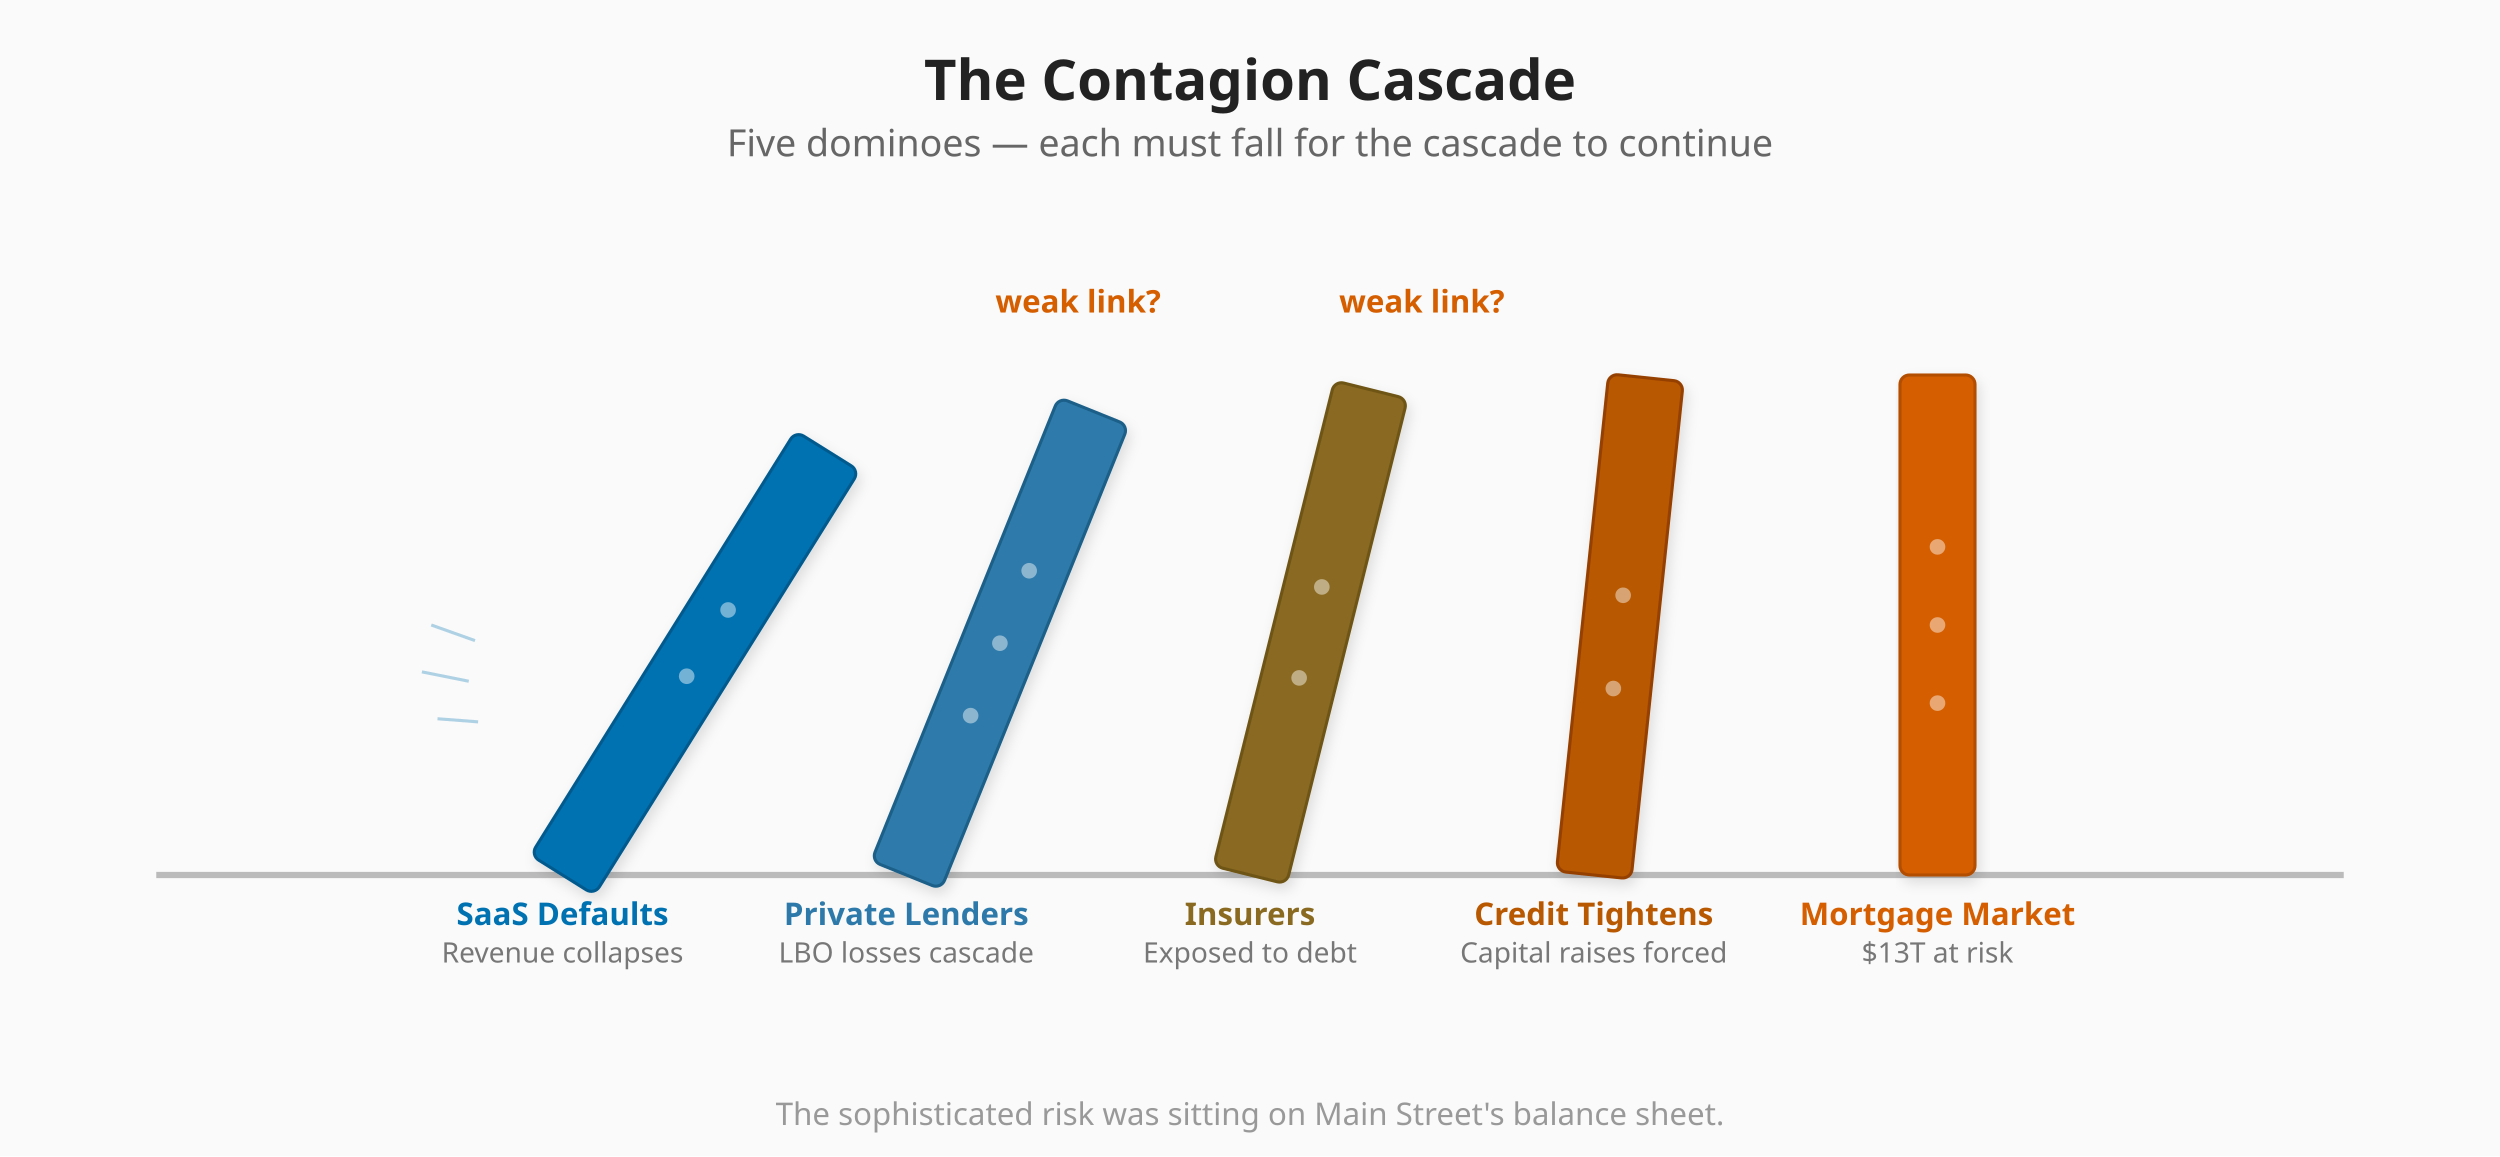
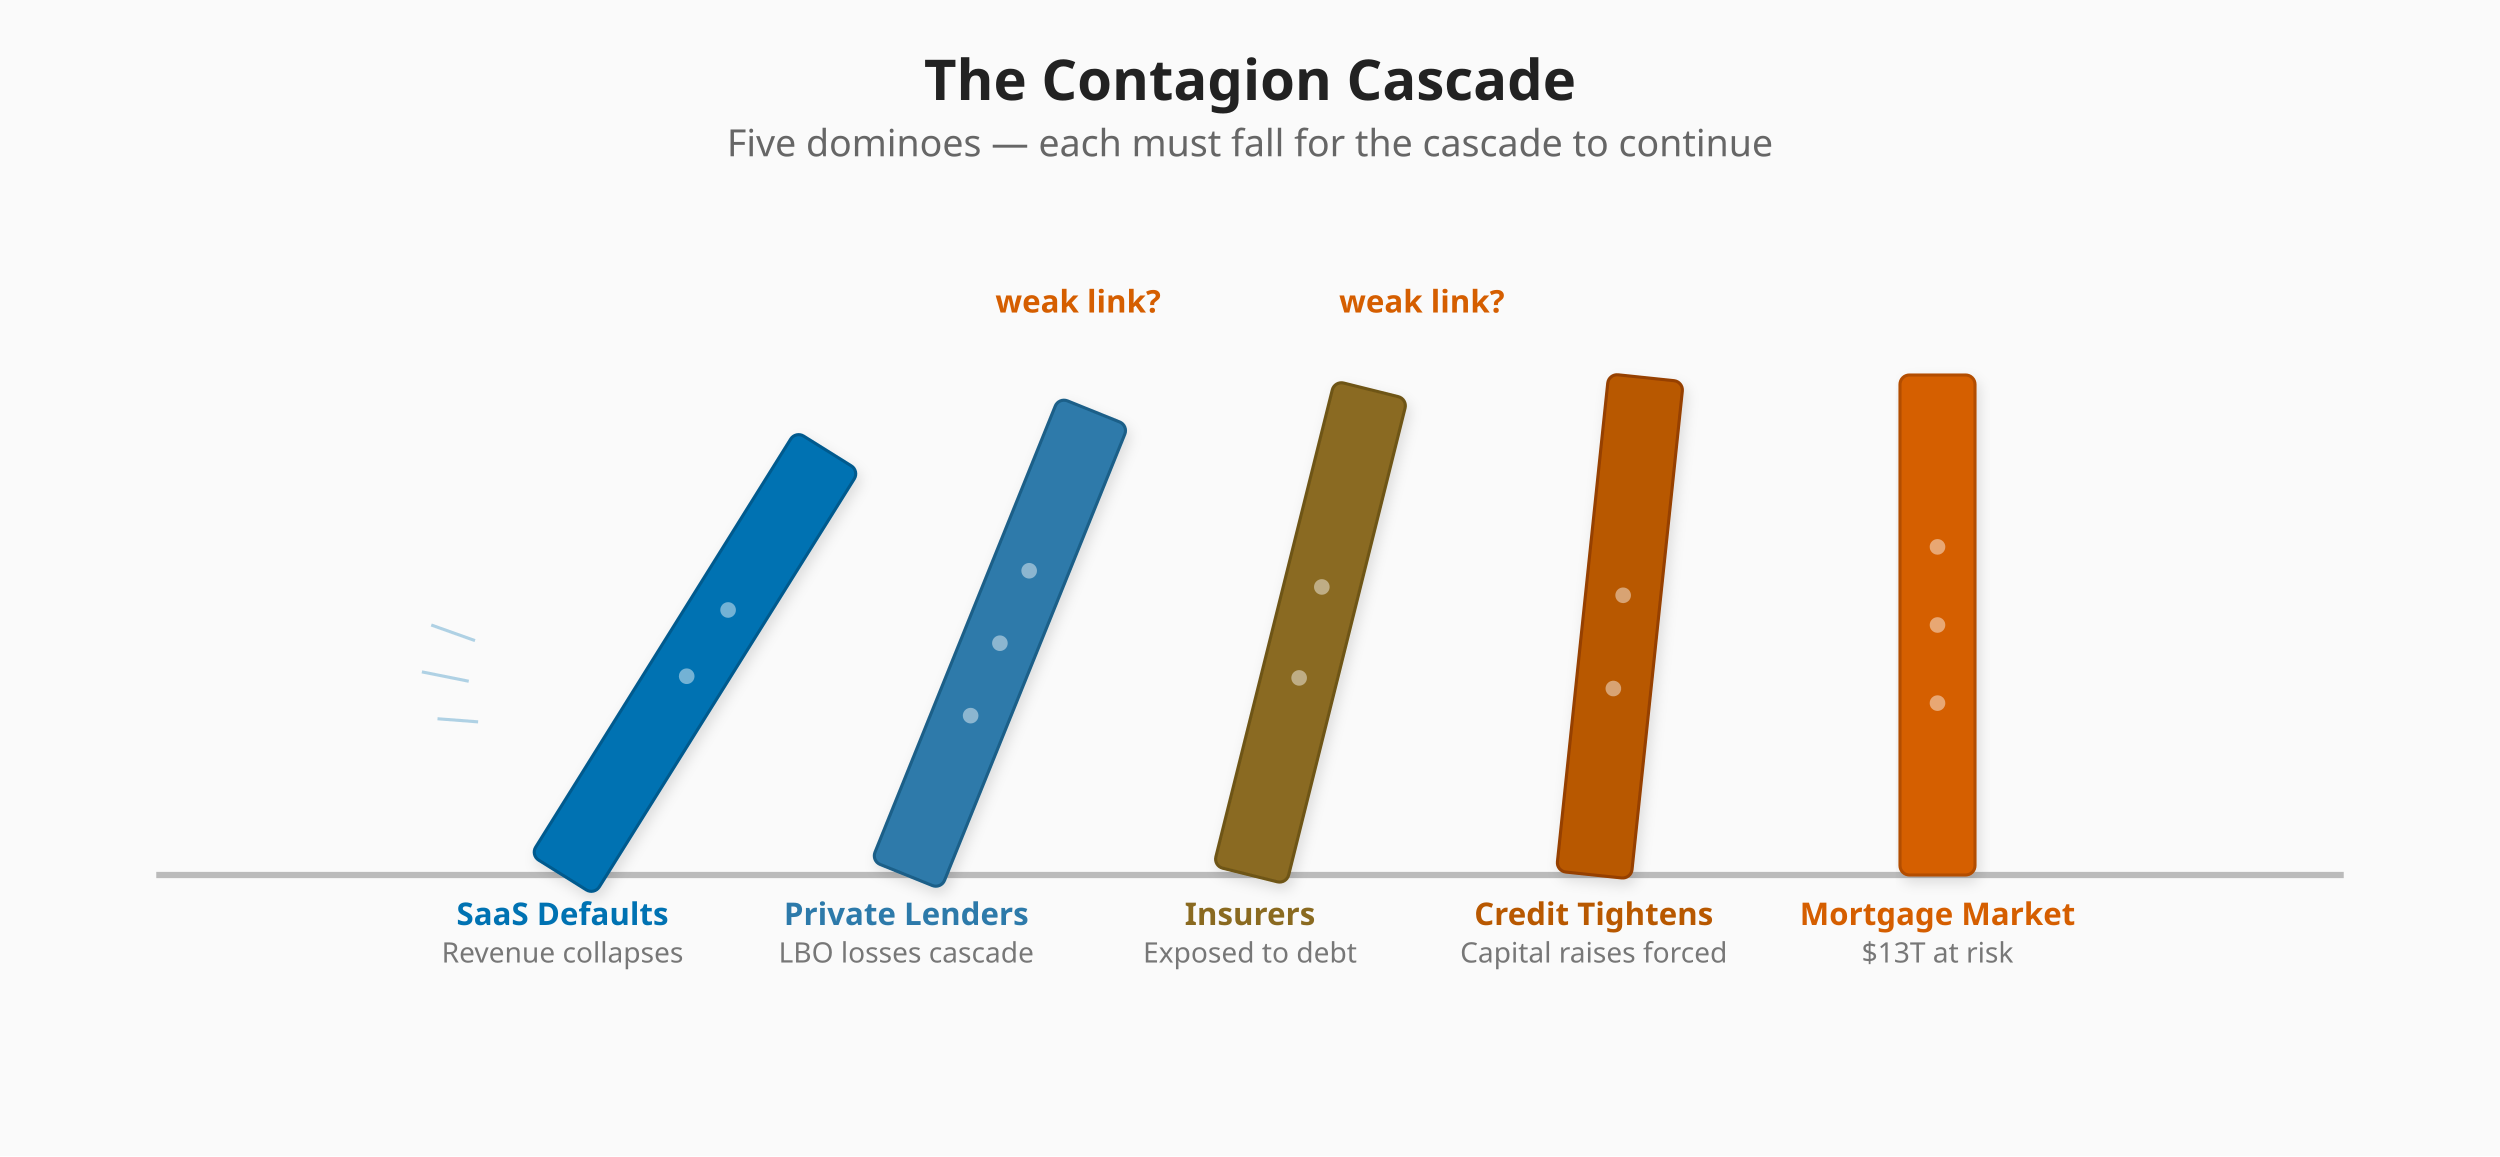
<svg xmlns="http://www.w3.org/2000/svg" viewBox="0 0 800 370" role="img" aria-labelledby="cascade-title cascade-desc">
  <defs>
    <filter id="shadow" x="-10%" y="-10%" width="130%" height="130%">
      <feGaussianBlur in="SourceAlpha" stdDeviation="2" result="blur" />
      <feOffset in="blur" dx="1" dy="2" result="offsetBlur" />
      <feFlood flood-color="#000" flood-opacity="0.12" result="color" />
      <feComposite in="color" in2="offsetBlur" operator="in" result="shadow" />
      <feMerge>
        <feMergeNode in="shadow" />
        <feMergeNode in="SourceGraphic" />
      </feMerge>
    </filter>
    <style>
      .title        { font: bold 18px sans-serif; fill: #222; text-anchor: middle; }
      .subtitle     { font: 12px sans-serif; fill: #666; text-anchor: middle; }
      .dom-label    { font: bold 10px sans-serif; text-anchor: middle; }
      .dom-sub      { font: 9px sans-serif; fill: #777; text-anchor: middle; }
      .weak-q       { font: bold 13px sans-serif; fill: #D55E00; text-anchor: middle;
                      dominant-baseline: central; }
      .weak-label   { font: bold 9px sans-serif; fill: #D55E00; text-anchor: middle; }
      .footer       { font: 10px sans-serif; fill: #999; text-anchor: middle; }
    </style>
  </defs>
  <rect width="800" height="370" fill="#fafafa" />
  <text x="400" y="32" class="title">The Contagion Cascade</text>
  <text x="400" y="50" class="subtitle">Five dominoes — each must fall for the cascade to continue</text>
  <line x1="50" y1="280" x2="750" y2="280" stroke="#bbb" stroke-width="2" />
  <g filter="url(#shadow)" aria-label="Domino 1: SaaS Defaults">
    <g transform="rotate(32, 180, 280)">
      <rect x="168" y="120" width="24" height="160" rx="3" fill="#0072B2" stroke="#005a8e" stroke-width="1" />
      <circle cx="180" cy="180" r="2.5" fill="rgba(255,255,255,0.45)" />
      <circle cx="180" cy="205" r="2.5" fill="rgba(255,255,255,0.45)" />
    </g>
  </g>
  <line x1="138" y1="200" x2="152" y2="205" stroke="#0072B2" stroke-width="1" stroke-opacity="0.3" />
  <line x1="135" y1="215" x2="150" y2="218" stroke="#0072B2" stroke-width="1" stroke-opacity="0.3" />
  <line x1="140" y1="230" x2="153" y2="231" stroke="#0072B2" stroke-width="1" stroke-opacity="0.3" />
  <g filter="url(#shadow)" aria-label="Domino 2: Private Lenders">
    <g transform="rotate(22, 290, 280)">
      <rect x="278" y="120" width="24" height="160" rx="3" fill="#2d7aaa" stroke="#1a5f88" stroke-width="1" />
      <circle cx="290" cy="175" r="2.5" fill="rgba(255,255,255,0.45)" />
      <circle cx="290" cy="200" r="2.5" fill="rgba(255,255,255,0.45)" />
      <circle cx="290" cy="225" r="2.5" fill="rgba(255,255,255,0.45)" />
    </g>
  </g>
  <text x="345" y="100" font-family="sans-serif" font-size="10" fill="#D55E00" text-anchor="middle" font-weight="bold">weak link?</text>
  <g filter="url(#shadow)" aria-label="Domino 3: Insurers">
    <g transform="rotate(14, 400, 280)">
      <rect x="388" y="120" width="24" height="160" rx="3" fill="#8a6a20" stroke="#6e5418" stroke-width="1" />
      <circle cx="400" cy="185" r="2.5" fill="rgba(255,255,255,0.45)" />
      <circle cx="400" cy="215" r="2.5" fill="rgba(255,255,255,0.45)" />
    </g>
  </g>
  <text x="455" y="100" font-family="sans-serif" font-size="10" fill="#D55E00" text-anchor="middle" font-weight="bold">weak link?</text>
  <g filter="url(#shadow)" aria-label="Domino 4: Credit Tightening">
    <g transform="rotate(6, 510, 280)">
      <rect x="498" y="120" width="24" height="160" rx="3" fill="#b85800" stroke="#963f00" stroke-width="1" />
      <circle cx="510" cy="190" r="2.5" fill="rgba(255,255,255,0.45)" />
      <circle cx="510" cy="220" r="2.5" fill="rgba(255,255,255,0.45)" />
    </g>
  </g>
  <g filter="url(#shadow)" aria-label="Domino 5: Mortgage Market">
    <g transform="rotate(0, 620, 280)">
      <rect x="608" y="120" width="24" height="160" rx="3" fill="#D55E00" stroke="#b34d00" stroke-width="1" />
      <circle cx="620" cy="175" r="2.5" fill="rgba(255,255,255,0.45)" />
      <circle cx="620" cy="200" r="2.5" fill="rgba(255,255,255,0.45)" />
      <circle cx="620" cy="225" r="2.5" fill="rgba(255,255,255,0.45)" />
    </g>
  </g>
  <text x="180" y="296" class="dom-label" fill="#0072B2">SaaS Defaults</text>
  <text x="180" y="308" class="dom-sub">Revenue collapses</text>
  <text x="290" y="296" class="dom-label" fill="#2d7aaa">Private Lenders</text>
  <text x="290" y="308" class="dom-sub">LBO losses cascade</text>
  <text x="400" y="296" class="dom-label" fill="#8a6a20">Insurers</text>
  <text x="400" y="308" class="dom-sub">Exposed to debt</text>
  <text x="510" y="296" class="dom-label" fill="#b85800">Credit Tightens</text>
  <text x="510" y="308" class="dom-sub">Capital raises forced</text>
  <text x="620" y="296" class="dom-label" fill="#D55E00">Mortgage Market</text>
  <text x="620" y="308" class="dom-sub">$13T at risk</text>
-   <text x="400" y="360" class="footer">
-     The sophisticated risk was sitting on Main Street's balance sheet.
-   </text>
</svg>
